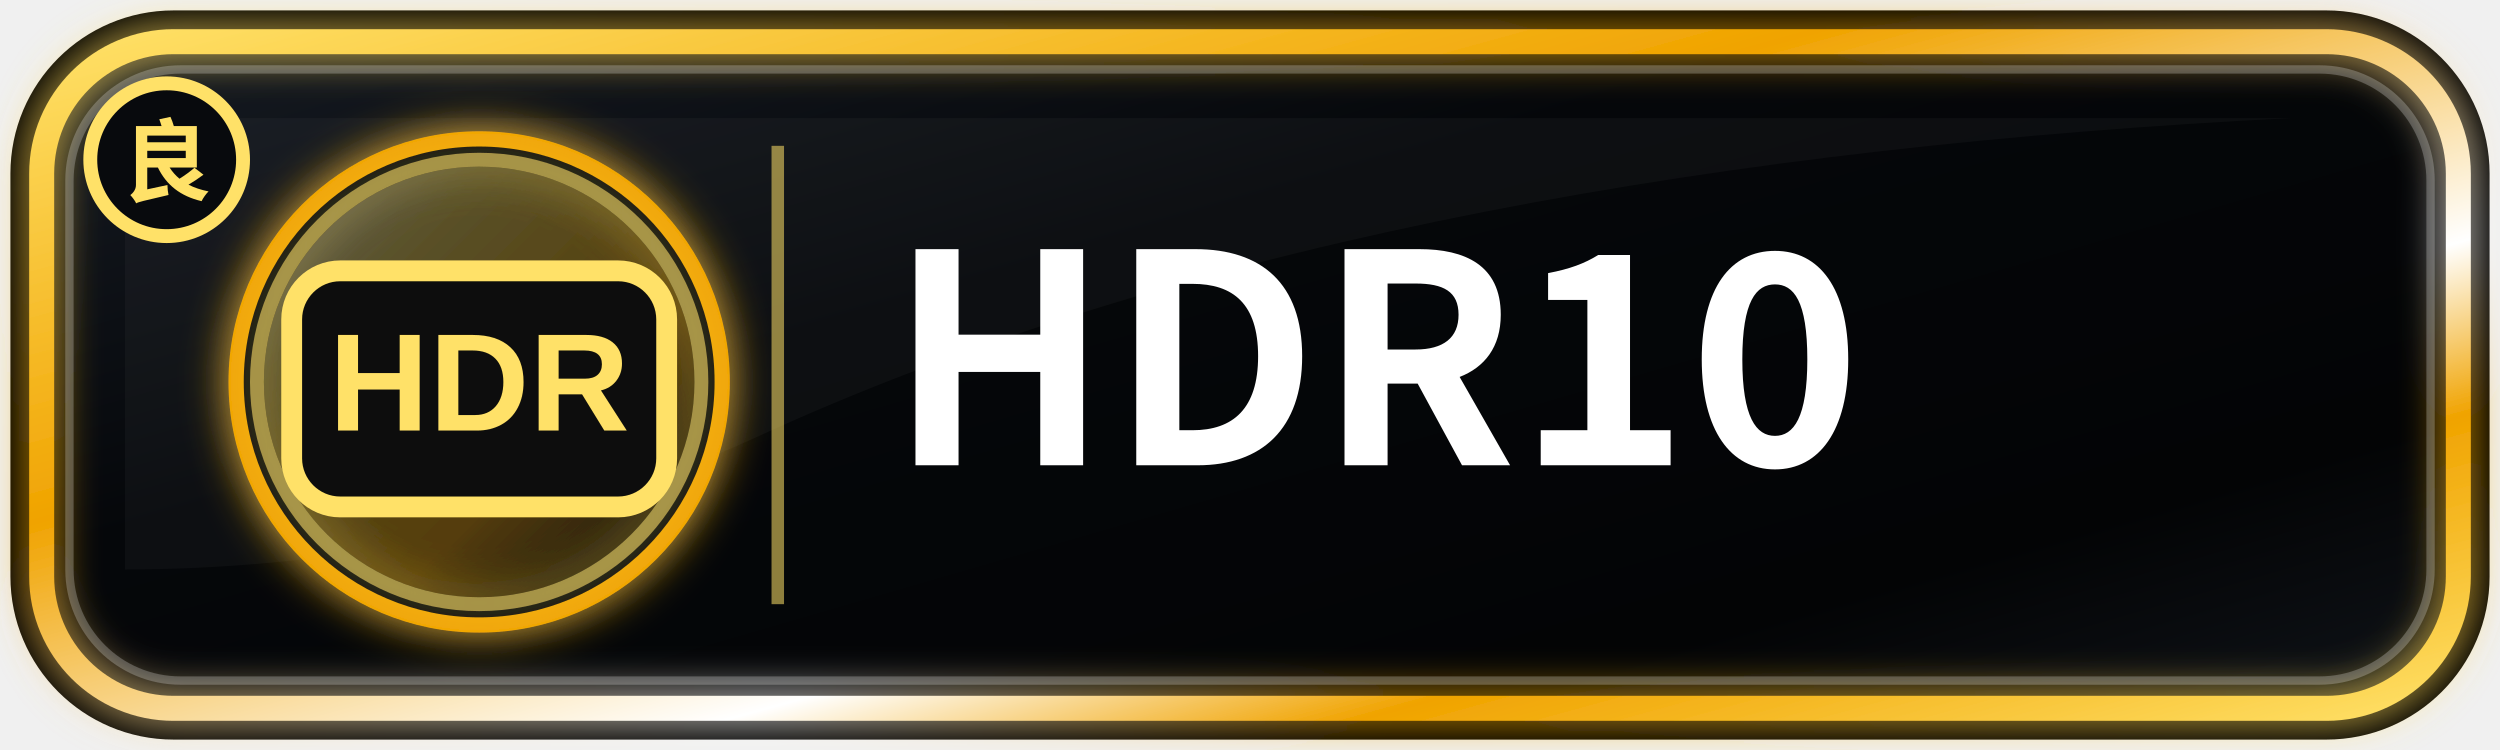
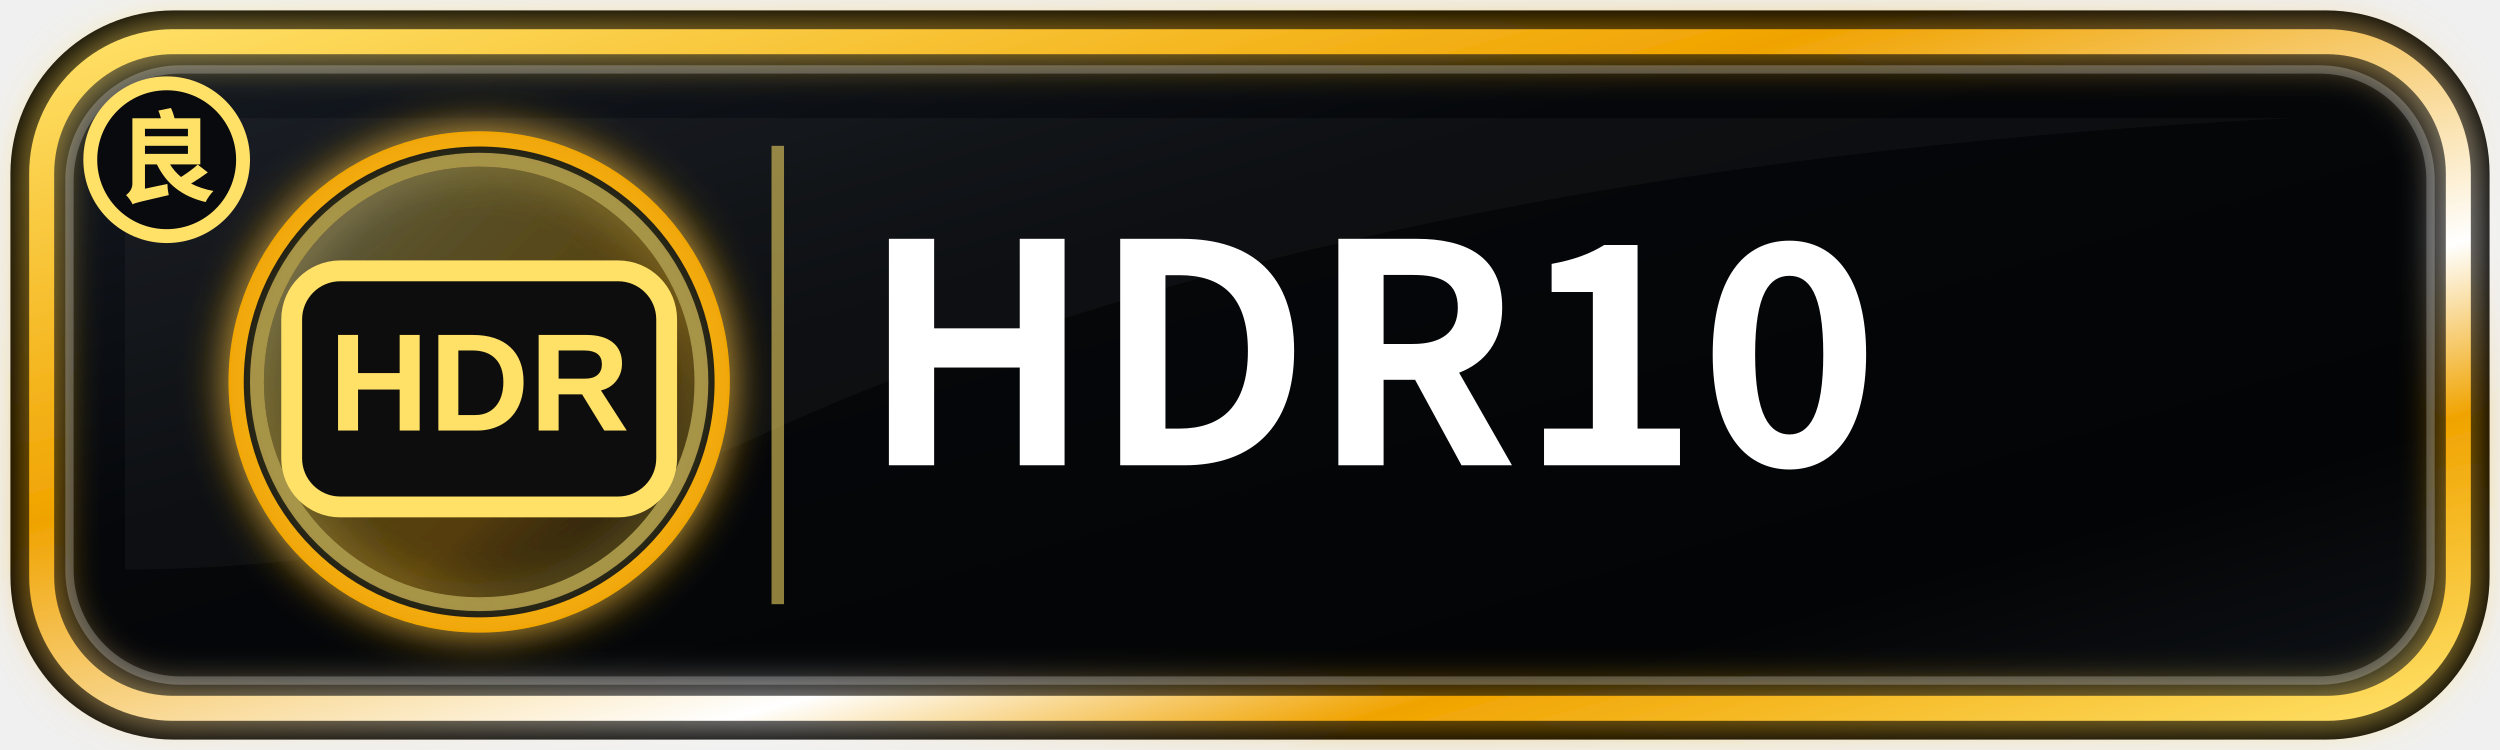
<svg xmlns="http://www.w3.org/2000/svg" width="360" height="108" viewBox="0 0 360 108">
  <defs>
    <linearGradient id="bg" x1="0" y1="0" x2="1" y2="1">
      <stop offset="0" stop-color="#171C24" />
      <stop offset=".38" stop-color="#05070A" />
      <stop offset=".78" stop-color="#030405" />
      <stop offset="1" stop-color="#11151B" />
    </linearGradient>
    <linearGradient id="edge" x1="0" y1="0" x2="1" y2="1">
      <stop offset="0" stop-color="#FFE168" />
      <stop offset=".36" stop-color="#F0A300" />
      <stop offset=".65" stop-color="#FFFFFF" />
      <stop offset=".78" stop-color="#F0A300" />
      <stop offset="1" stop-color="#FFE168" />
    </linearGradient>
    <linearGradient id="iconFill" x1="0" y1="0" x2="1" y2="1">
      <stop offset="0" stop-color="#FFFFFF" />
      <stop offset=".25" stop-color="#FFE168" />
      <stop offset=".65" stop-color="#F0A300" />
      <stop offset="1" stop-color="#0B0D12" />
    </linearGradient>
    <linearGradient id="gold" x1="0" y1="0" x2="1" y2="1">
      <stop offset="0" stop-color="#FFF1A8" />
      <stop offset=".3" stop-color="#FFD45E" />
      <stop offset=".72" stop-color="#B56A00" />
      <stop offset="1" stop-color="#FFF1A8" />
    </linearGradient>
    <filter id="glow" x="-40%" y="-40%" width="180%" height="180%">
      <feGaussianBlur stdDeviation="3" result="b" />
      <feMerge>
        <feMergeNode in="b" />
        <feMergeNode in="SourceGraphic" />
      </feMerge>
    </filter>
    <filter id="soft" x="-20%" y="-20%" width="140%" height="140%">
      <feGaussianBlur stdDeviation="1.2" />
    </filter>
  </defs>
  <rect x="3" y="3" width="354" height="102" rx="22" fill="url(#bg)" stroke="#000000" stroke-width="3" />
  <rect x="6" y="6" width="348" height="96" rx="19" fill="none" stroke="url(#edge)" stroke-width="3.6" filter="url(#glow)" />
  <rect x="10" y="10" width="340" height="88" rx="16" fill="none" stroke="#FFFFFF" stroke-opacity=".24" stroke-width="1.2" />
  <path d="M18 17H330C250 21 173 34 111 62C79 77 45 82 18 82Z" fill="#FFFFFF" opacity=".035" />
  <circle cx="24" cy="23" r="11" fill="#080A0D" stroke="#FFE168" stroke-width="2" />
-   <text x="24" y="28" text-anchor="middle" font-family="Noto Sans CJK SC,Arial,sans-serif" font-size="13" font-weight="900" fill="#FFE168">良</text>
+   <text x="24" y="28" text-anchor="middle" font-family="Noto Sans CJK SC,Arial,sans-serif" font-size="14.5" font-weight="900" fill="#FFE168">良</text>
  <g filter="url(#glow)">
    <circle cx="69" cy="55" r="35" fill="#05070A" stroke="#F0A300" stroke-width="2.2" />
    <circle cx="69" cy="55" r="31" fill="url(#iconFill)" opacity=".34" />
    <circle cx="69" cy="55" r="32" fill="none" stroke="#FFE168" stroke-opacity=".58" stroke-width="2" filter="url(#glow)" />
    <rect x="42" y="39" width="54" height="34" rx="7" fill="#11100A" stroke="#FFE168" stroke-width="3" />
    <text x="69" y="62" text-anchor="middle" font-family="Arial,sans-serif" font-size="20" font-weight="900" fill="#FFE168">HDR</text>
  </g>
  <path d="M112 21v66" stroke="#FFE168" stroke-opacity=".55" stroke-width="1.8" />
-   <text x="128" y="67" font-family="Noto Sans CJK SC,Arial,sans-serif" font-size="42" font-weight="900" fill="#FFFFFF">HDR10</text>
+   <text x="124" y="67" font-family="Noto Sans CJK SC,Arial,sans-serif" font-size="44" font-weight="900" fill="#FFFFFF">HDR10</text>
</svg>
